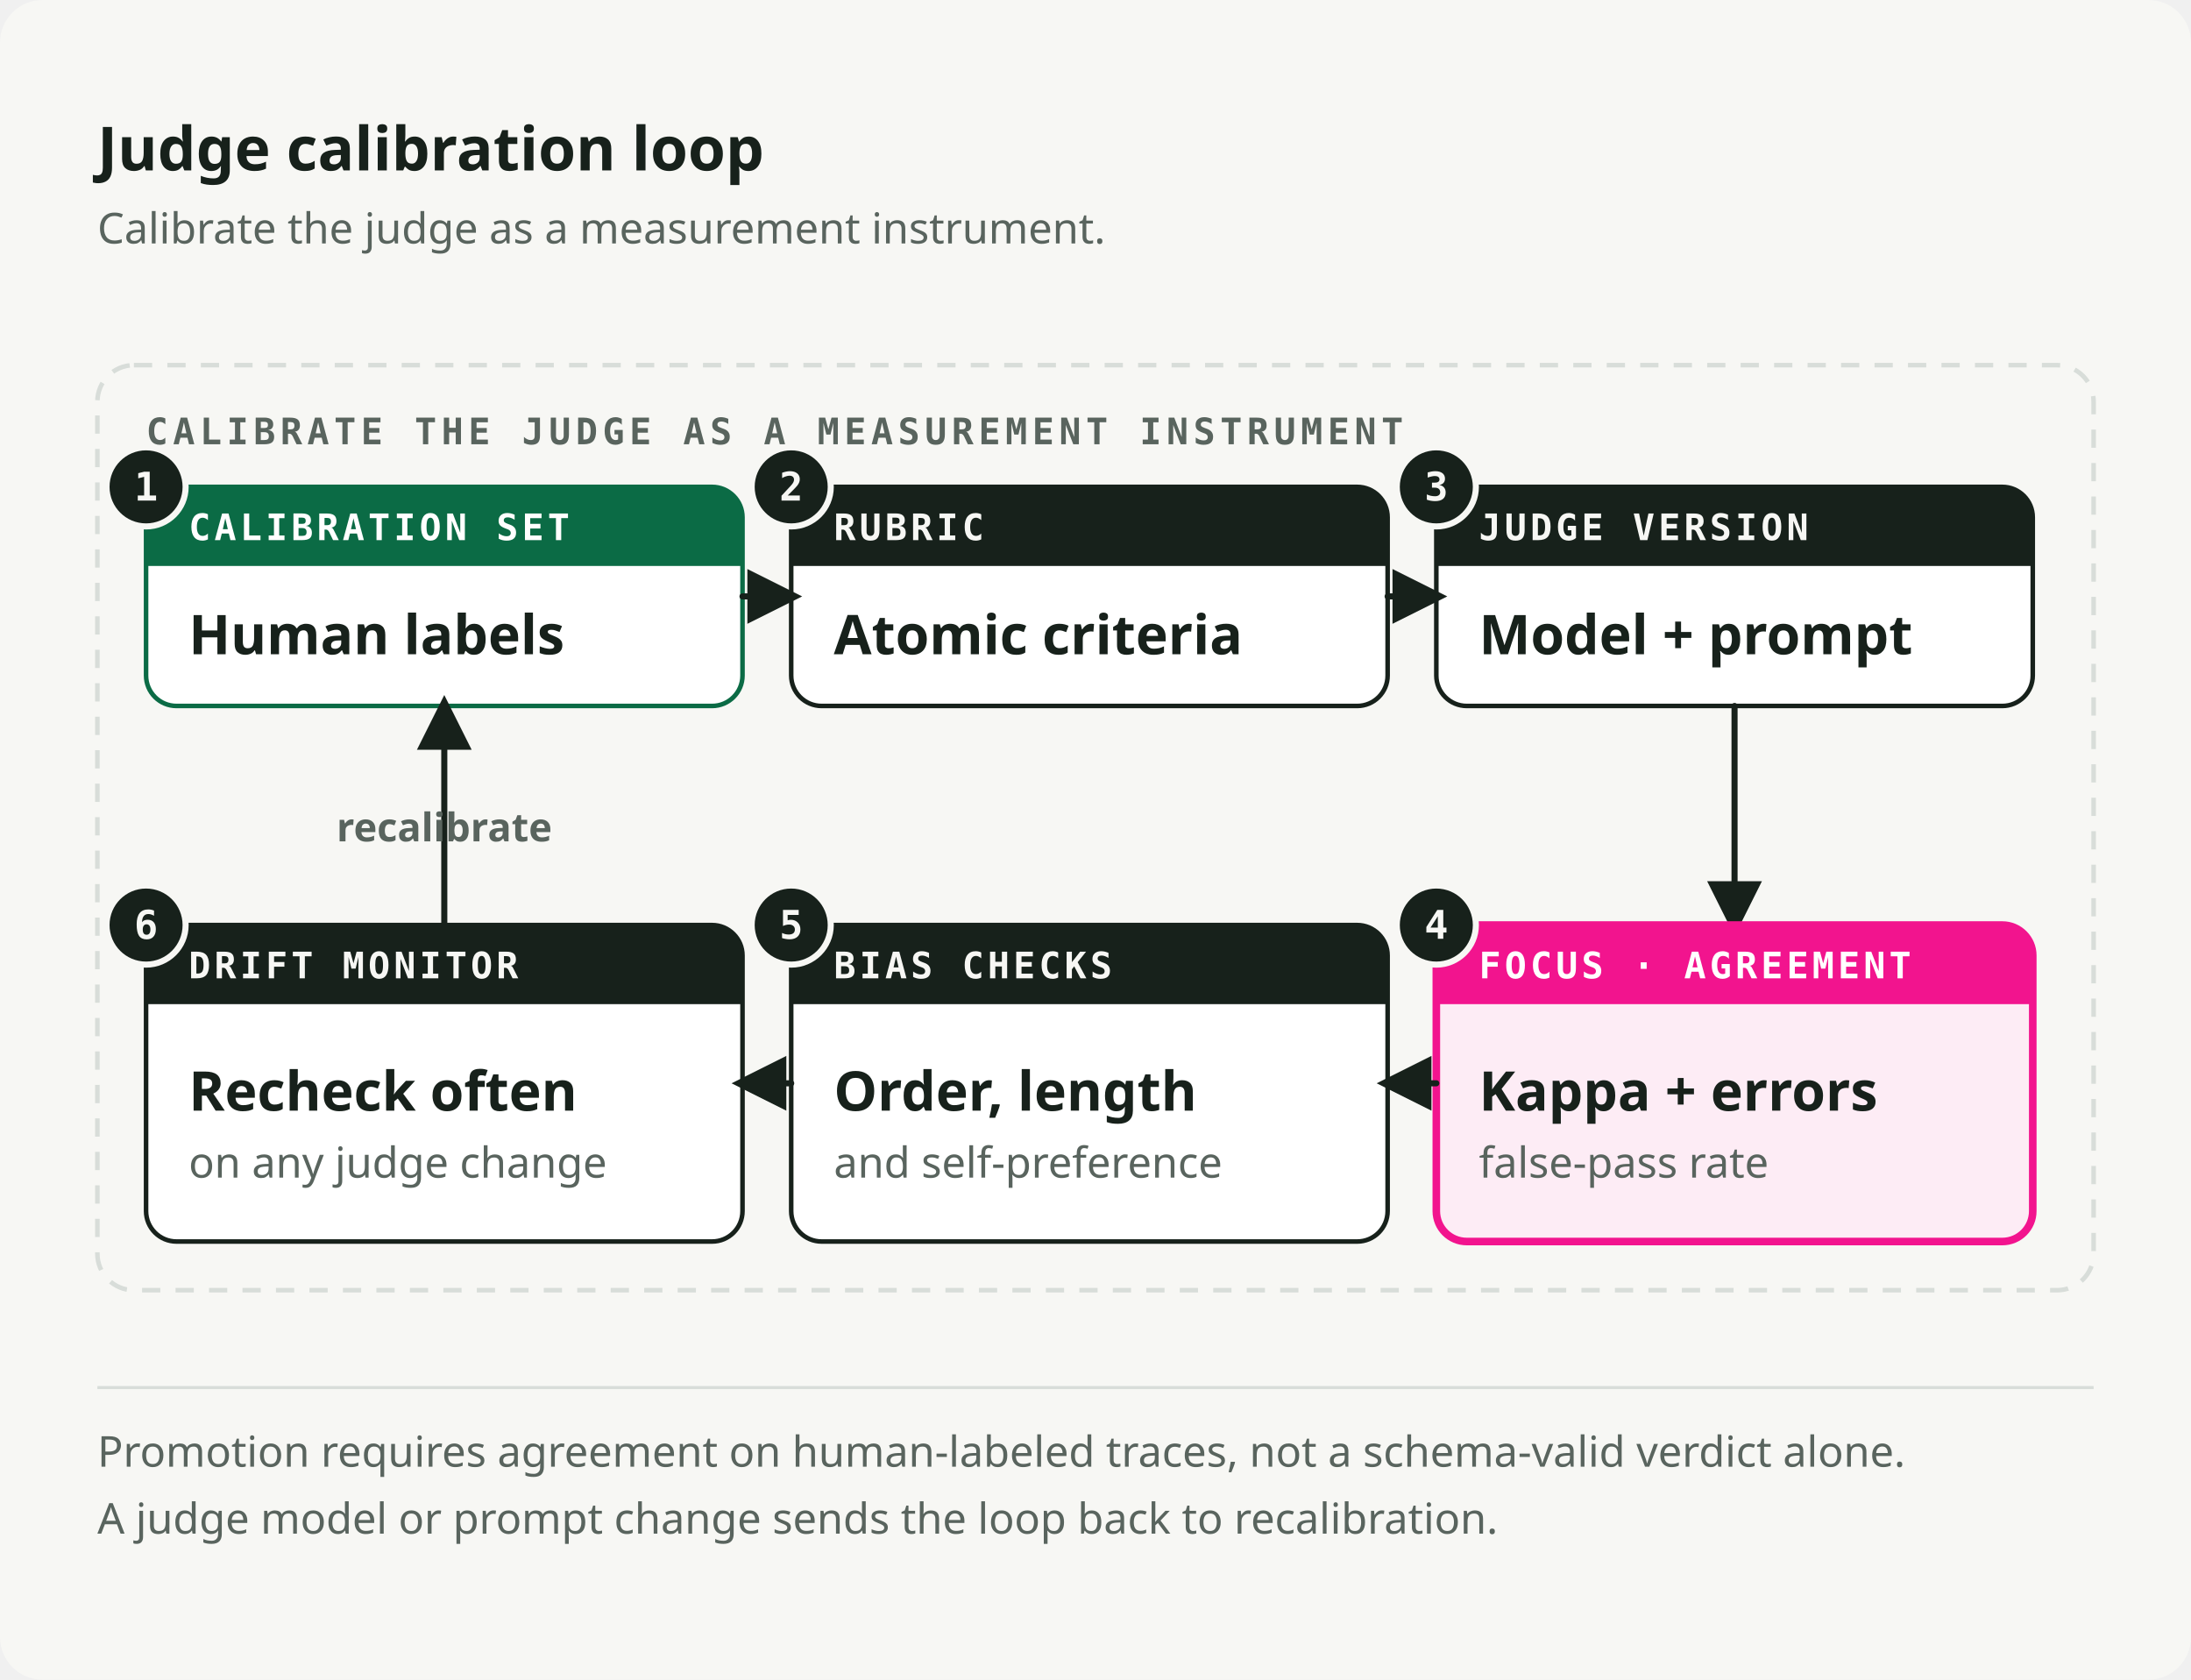
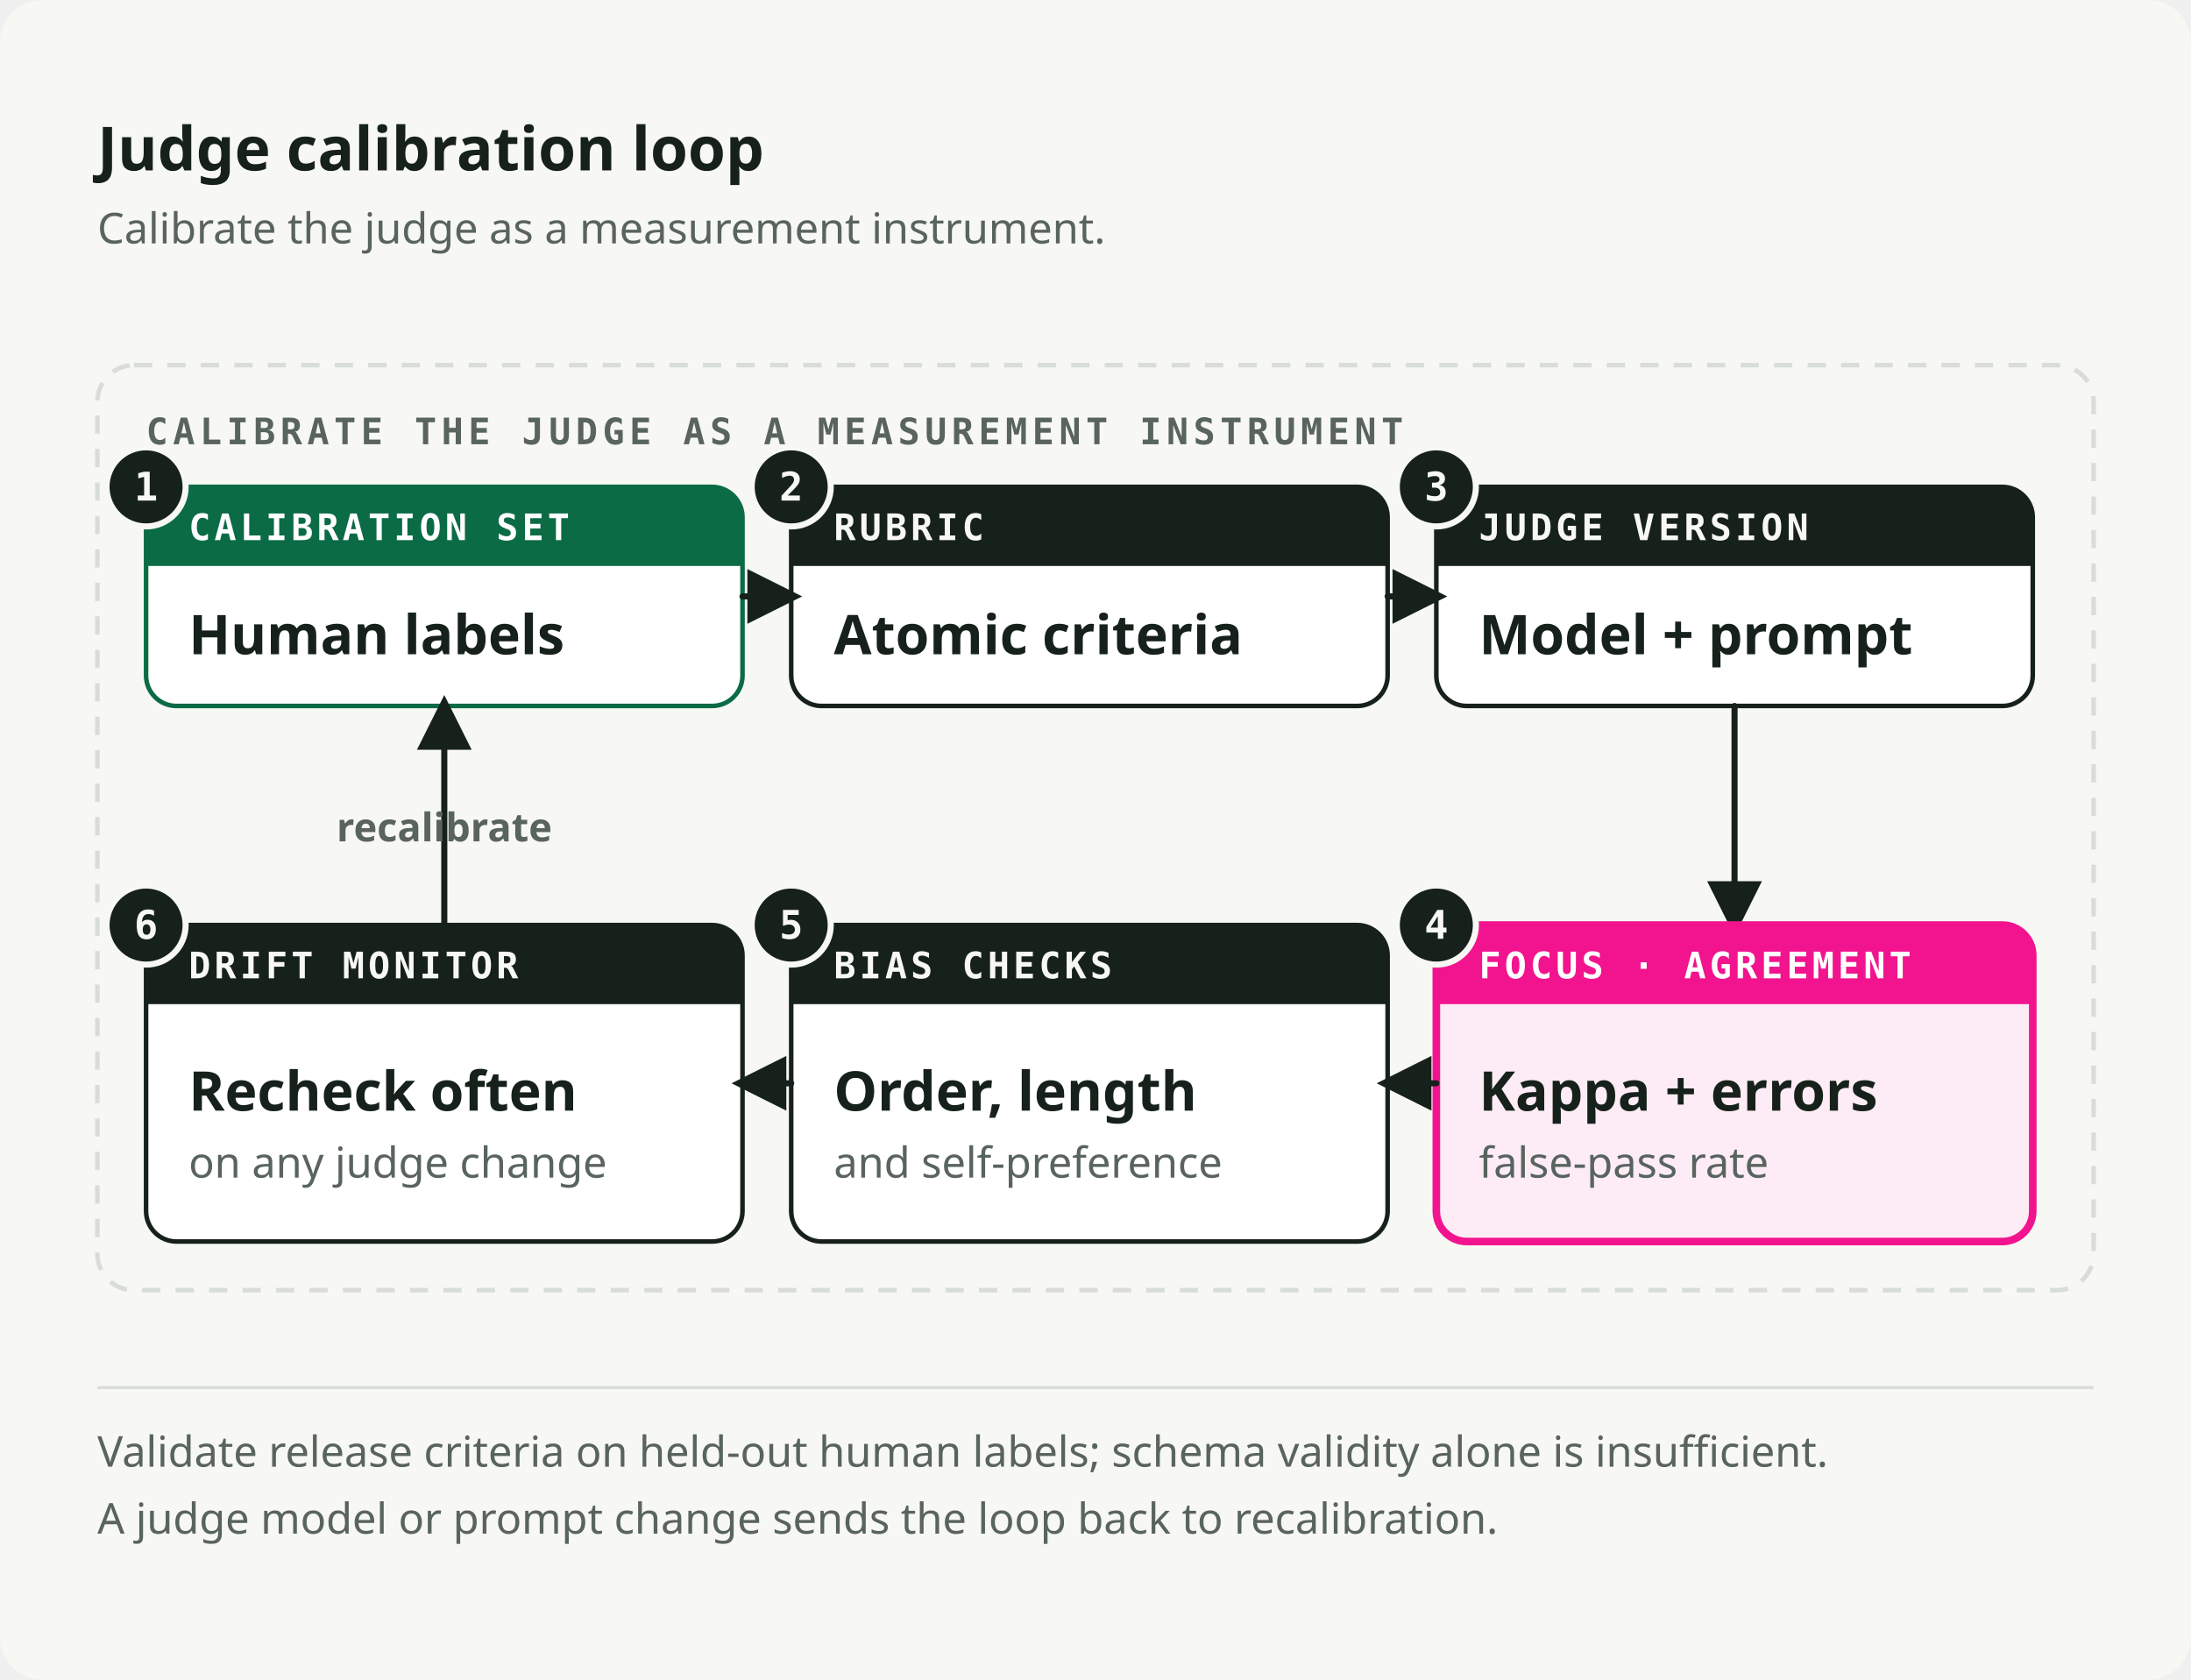
<svg xmlns="http://www.w3.org/2000/svg" viewBox="0 0 720 552" role="img" preserveAspectRatio="xMidYMid meet" data-visual-system="byte-diagram-v2" data-direction="B" data-theme="light" aria-labelledby="judgecal-title judgecal-desc" shape-rendering="geometricPrecision" text-rendering="geometricPrecision">
  <style data-visual-system="byte-diagram-v2">* { animation: none !important; }</style>
  <defs>
    <marker id="judgecal-arrow-flow" viewBox="0 0 10 10" refX="8" refY="5" markerWidth="9" markerHeight="9" orient="auto-start-reverse">
      <path d="M0 0 10 5 0 10Z" fill="#17211B" />
    </marker>
    <marker id="judgecal-arrow-fail" viewBox="0 0 10 10" refX="8" refY="5" markerWidth="9" markerHeight="9" orient="auto-start-reverse">
      <path d="M0 0 10 5 0 10Z" fill="#F2148E" />
    </marker>
  </defs>
  <rect width="720" height="552" rx="14" fill="#F7F7F4" />
  <text x="32" y="56" font-family="Space Grotesk, IBM Plex Sans, ui-sans-serif, system-ui, sans-serif" font-size="20" font-weight="700" fill="#17211B">Judge calibration loop</text>
  <text x="32" y="80" font-family="IBM Plex Sans, ui-sans-serif, system-ui, sans-serif" font-size="14" font-weight="400" fill="#59645E">Calibrate the judge as a measurement instrument.</text>
  <rect x="32" y="120" width="656" height="304" rx="12" fill="none" stroke="#D8DDD9" stroke-width="1.5" stroke-dasharray="6 5" />
  <text x="48" y="146" font-family="IBM Plex Mono, ui-monospace, SFMono-Regular, Menlo, monospace" font-size="12" font-weight="600" fill="#59645E" letter-spacing="1.6">CALIBRATE THE JUDGE AS A MEASUREMENT INSTRUMENT</text>
  <path d="M58 160h176a10 10 0 0 1 10 10v52a10 10 0 0 1 -10 10h-176a10 10 0 0 1 -10 -10v-52a10 10 0 0 1 10 -10Z" fill="#FFFFFF" stroke="#0B6B45" stroke-width="1.5" />
  <path d="M58 160h176a10 10 0 0 1 10 10v16a0 0 0 0 1 -0 0h-196a0 0 0 0 1 -0 -0v-16a10 10 0 0 1 10 -10Z" fill="#0B6B45" />
  <text x="62" y="177.5" font-family="IBM Plex Mono, ui-monospace, SFMono-Regular, Menlo, monospace" font-size="12" font-weight="600" fill="#FFFFFF" letter-spacing="1.2">CALIBRATION SET</text>
  <text x="62" y="215" font-family="Space Grotesk, IBM Plex Sans, ui-sans-serif, system-ui, sans-serif" font-size="18" font-weight="600" fill="#17211B">Human labels</text>
  <circle cx="48" cy="160" r="13" fill="#17211B" stroke="#F7F7F4" stroke-width="2" />
  <text x="48" y="164.5" font-family="IBM Plex Mono, ui-monospace, SFMono-Regular, Menlo, monospace" font-size="13" font-weight="600" fill="#F7F7F4" text-anchor="middle">1</text>
  <path d="M270 160h176a10 10 0 0 1 10 10v52a10 10 0 0 1 -10 10h-176a10 10 0 0 1 -10 -10v-52a10 10 0 0 1 10 -10Z" fill="#FFFFFF" stroke="#17211B" stroke-width="1.5" />
  <path d="M270 160h176a10 10 0 0 1 10 10v16a0 0 0 0 1 -0 0h-196a0 0 0 0 1 -0 -0v-16a10 10 0 0 1 10 -10Z" fill="#17211B" />
  <text x="274" y="177.5" font-family="IBM Plex Mono, ui-monospace, SFMono-Regular, Menlo, monospace" font-size="12" font-weight="600" fill="#F7F7F4" letter-spacing="1.2">RUBRIC</text>
  <text x="274" y="215" font-family="Space Grotesk, IBM Plex Sans, ui-sans-serif, system-ui, sans-serif" font-size="18" font-weight="600" fill="#17211B">Atomic criteria</text>
  <circle cx="260" cy="160" r="13" fill="#17211B" stroke="#F7F7F4" stroke-width="2" />
  <text x="260" y="164.5" font-family="IBM Plex Mono, ui-monospace, SFMono-Regular, Menlo, monospace" font-size="13" font-weight="600" fill="#F7F7F4" text-anchor="middle">2</text>
  <path d="M482 160h176a10 10 0 0 1 10 10v52a10 10 0 0 1 -10 10h-176a10 10 0 0 1 -10 -10v-52a10 10 0 0 1 10 -10Z" fill="#FFFFFF" stroke="#17211B" stroke-width="1.5" />
  <path d="M482 160h176a10 10 0 0 1 10 10v16a0 0 0 0 1 -0 0h-196a0 0 0 0 1 -0 -0v-16a10 10 0 0 1 10 -10Z" fill="#17211B" />
  <text x="486" y="177.5" font-family="IBM Plex Mono, ui-monospace, SFMono-Regular, Menlo, monospace" font-size="12" font-weight="600" fill="#F7F7F4" letter-spacing="1.2">JUDGE VERSION</text>
  <text x="486" y="215" font-family="Space Grotesk, IBM Plex Sans, ui-sans-serif, system-ui, sans-serif" font-size="18" font-weight="600" fill="#17211B">Model + prompt</text>
  <circle cx="472" cy="160" r="13" fill="#17211B" stroke="#F7F7F4" stroke-width="2" />
  <text x="472" y="164.5" font-family="IBM Plex Mono, ui-monospace, SFMono-Regular, Menlo, monospace" font-size="13" font-weight="600" fill="#F7F7F4" text-anchor="middle">3</text>
  <path d="M244 196h16" fill="none" stroke="#17211B" stroke-width="2" stroke-linecap="round" stroke-linejoin="round" marker-end="url(#judgecal-arrow-flow)" />
  <path d="M456 196h16" fill="none" stroke="#17211B" stroke-width="2" stroke-linecap="round" stroke-linejoin="round" marker-end="url(#judgecal-arrow-flow)" />
  <path d="M570 232v72" fill="none" stroke="#17211B" stroke-width="2" stroke-linecap="round" stroke-linejoin="round" marker-end="url(#judgecal-arrow-flow)" />
  <path d="M482 304h176a10 10 0 0 1 10 10v84a10 10 0 0 1 -10 10h-176a10 10 0 0 1 -10 -10v-84a10 10 0 0 1 10 -10Z" fill="#FDECF5" stroke="#F2148E" stroke-width="2.5" />
  <path d="M482 304h176a10 10 0 0 1 10 10v16a0 0 0 0 1 -0 0h-196a0 0 0 0 1 -0 -0v-16a10 10 0 0 1 10 -10Z" fill="#F2148E" />
  <text x="486" y="321.5" font-family="IBM Plex Mono, ui-monospace, SFMono-Regular, Menlo, monospace" font-size="12" font-weight="600" fill="#FFFFFF" letter-spacing="1.2">FOCUS · AGREEMENT</text>
  <text x="486" y="365" font-family="Space Grotesk, IBM Plex Sans, ui-sans-serif, system-ui, sans-serif" font-size="18" font-weight="600" fill="#17211B">Kappa + errors</text>
  <text x="486" y="387" font-family="IBM Plex Sans, ui-sans-serif, system-ui, sans-serif" font-size="14" font-weight="400" fill="#59645E">false-pass rate</text>
  <circle cx="472" cy="304" r="13" fill="#17211B" stroke="#F7F7F4" stroke-width="2" />
  <text x="472" y="308.5" font-family="IBM Plex Mono, ui-monospace, SFMono-Regular, Menlo, monospace" font-size="13" font-weight="600" fill="#F7F7F4" text-anchor="middle">4</text>
  <path d="M270 304h176a10 10 0 0 1 10 10v84a10 10 0 0 1 -10 10h-176a10 10 0 0 1 -10 -10v-84a10 10 0 0 1 10 -10Z" fill="#FFFFFF" stroke="#17211B" stroke-width="1.5" />
  <path d="M270 304h176a10 10 0 0 1 10 10v16a0 0 0 0 1 -0 0h-196a0 0 0 0 1 -0 -0v-16a10 10 0 0 1 10 -10Z" fill="#17211B" />
  <text x="274" y="321.5" font-family="IBM Plex Mono, ui-monospace, SFMono-Regular, Menlo, monospace" font-size="12" font-weight="600" fill="#F7F7F4" letter-spacing="1.2">BIAS CHECKS</text>
  <text x="274" y="365" font-family="Space Grotesk, IBM Plex Sans, ui-sans-serif, system-ui, sans-serif" font-size="18" font-weight="600" fill="#17211B">Order, length</text>
  <text x="274" y="387" font-family="IBM Plex Sans, ui-sans-serif, system-ui, sans-serif" font-size="14" font-weight="400" fill="#59645E">and self-preference</text>
  <circle cx="260" cy="304" r="13" fill="#17211B" stroke="#F7F7F4" stroke-width="2" />
  <text x="260" y="308.5" font-family="IBM Plex Mono, ui-monospace, SFMono-Regular, Menlo, monospace" font-size="13" font-weight="600" fill="#F7F7F4" text-anchor="middle">5</text>
  <path d="M58 304h176a10 10 0 0 1 10 10v84a10 10 0 0 1 -10 10h-176a10 10 0 0 1 -10 -10v-84a10 10 0 0 1 10 -10Z" fill="#FFFFFF" stroke="#17211B" stroke-width="1.5" />
  <path d="M58 304h176a10 10 0 0 1 10 10v16a0 0 0 0 1 -0 0h-196a0 0 0 0 1 -0 -0v-16a10 10 0 0 1 10 -10Z" fill="#17211B" />
  <text x="62" y="321.5" font-family="IBM Plex Mono, ui-monospace, SFMono-Regular, Menlo, monospace" font-size="12" font-weight="600" fill="#F7F7F4" letter-spacing="1.2">DRIFT MONITOR</text>
  <text x="62" y="365" font-family="Space Grotesk, IBM Plex Sans, ui-sans-serif, system-ui, sans-serif" font-size="18" font-weight="600" fill="#17211B">Recheck often</text>
  <text x="62" y="387" font-family="IBM Plex Sans, ui-sans-serif, system-ui, sans-serif" font-size="14" font-weight="400" fill="#59645E">on any judge change</text>
  <circle cx="48" cy="304" r="13" fill="#17211B" stroke="#F7F7F4" stroke-width="2" />
  <text x="48" y="308.5" font-family="IBM Plex Mono, ui-monospace, SFMono-Regular, Menlo, monospace" font-size="13" font-weight="600" fill="#F7F7F4" text-anchor="middle">6</text>
  <path d="M472 356h-16" fill="none" stroke="#17211B" stroke-width="2" stroke-linecap="round" stroke-linejoin="round" marker-end="url(#judgecal-arrow-flow)" />
  <path d="M260 356h-16" fill="none" stroke="#17211B" stroke-width="2" stroke-linecap="round" stroke-linejoin="round" marker-end="url(#judgecal-arrow-flow)" />
  <path d="M146 304v-72" fill="none" stroke="#17211B" stroke-width="2" stroke-linecap="round" stroke-linejoin="round" marker-end="url(#judgecal-arrow-flow)" />
  <text x="146" y="276.5" font-family="IBM Plex Sans, ui-sans-serif, system-ui, sans-serif" font-size="13" font-weight="600" fill="#59645E" text-anchor="middle">recalibrate</text>
  <path d="M32 456h656" stroke="#D8DDD9" stroke-width="1" />
-   <text x="32" y="482" font-family="IBM Plex Sans, ui-sans-serif, system-ui, sans-serif" font-size="14" font-weight="400" fill="#59645E">Promotion requires agreement on human-labeled traces, not a schema-valid verdict alone.</text>
+   <text x="32" y="482" font-family="IBM Plex Sans, ui-sans-serif, system-ui, sans-serif" font-size="14" font-weight="400" fill="#59645E">Validate release criteria on held-out human labels; schema validity alone is insufficient.</text>
  <text x="32" y="504" font-family="IBM Plex Sans, ui-sans-serif, system-ui, sans-serif" font-size="14" font-weight="400" fill="#59645E">A judge model or prompt change sends the loop back to recalibration.</text>
</svg>
